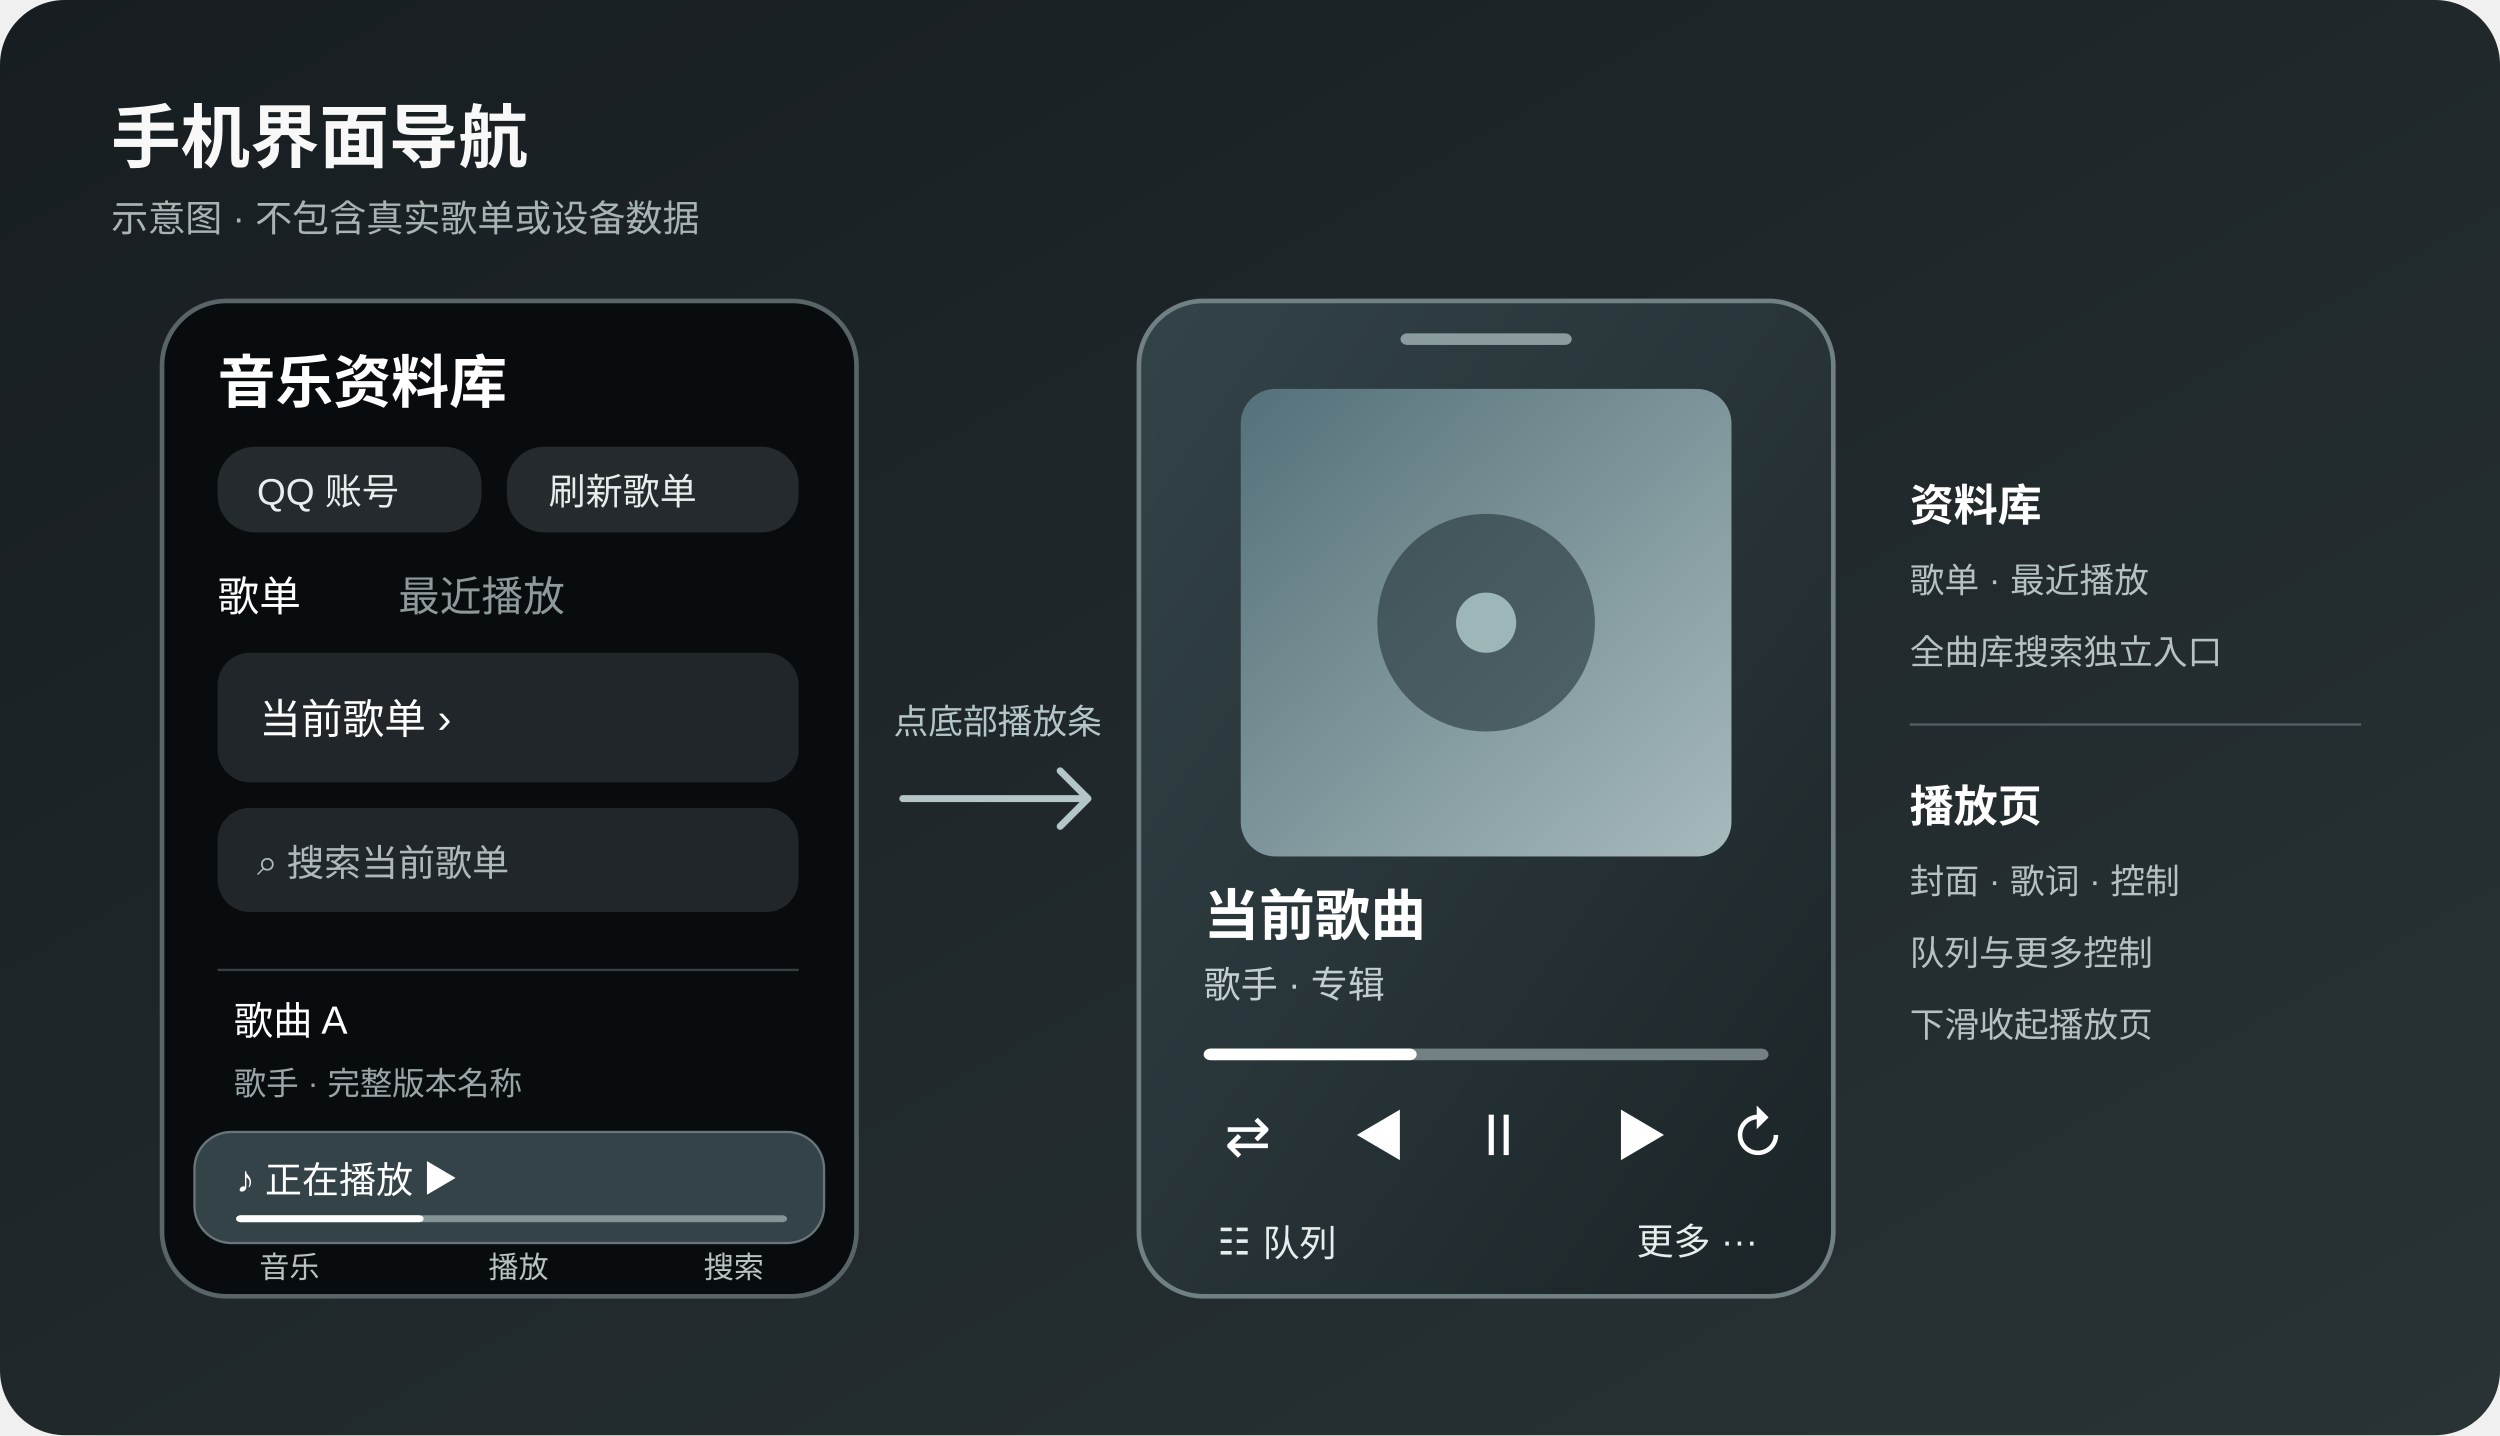
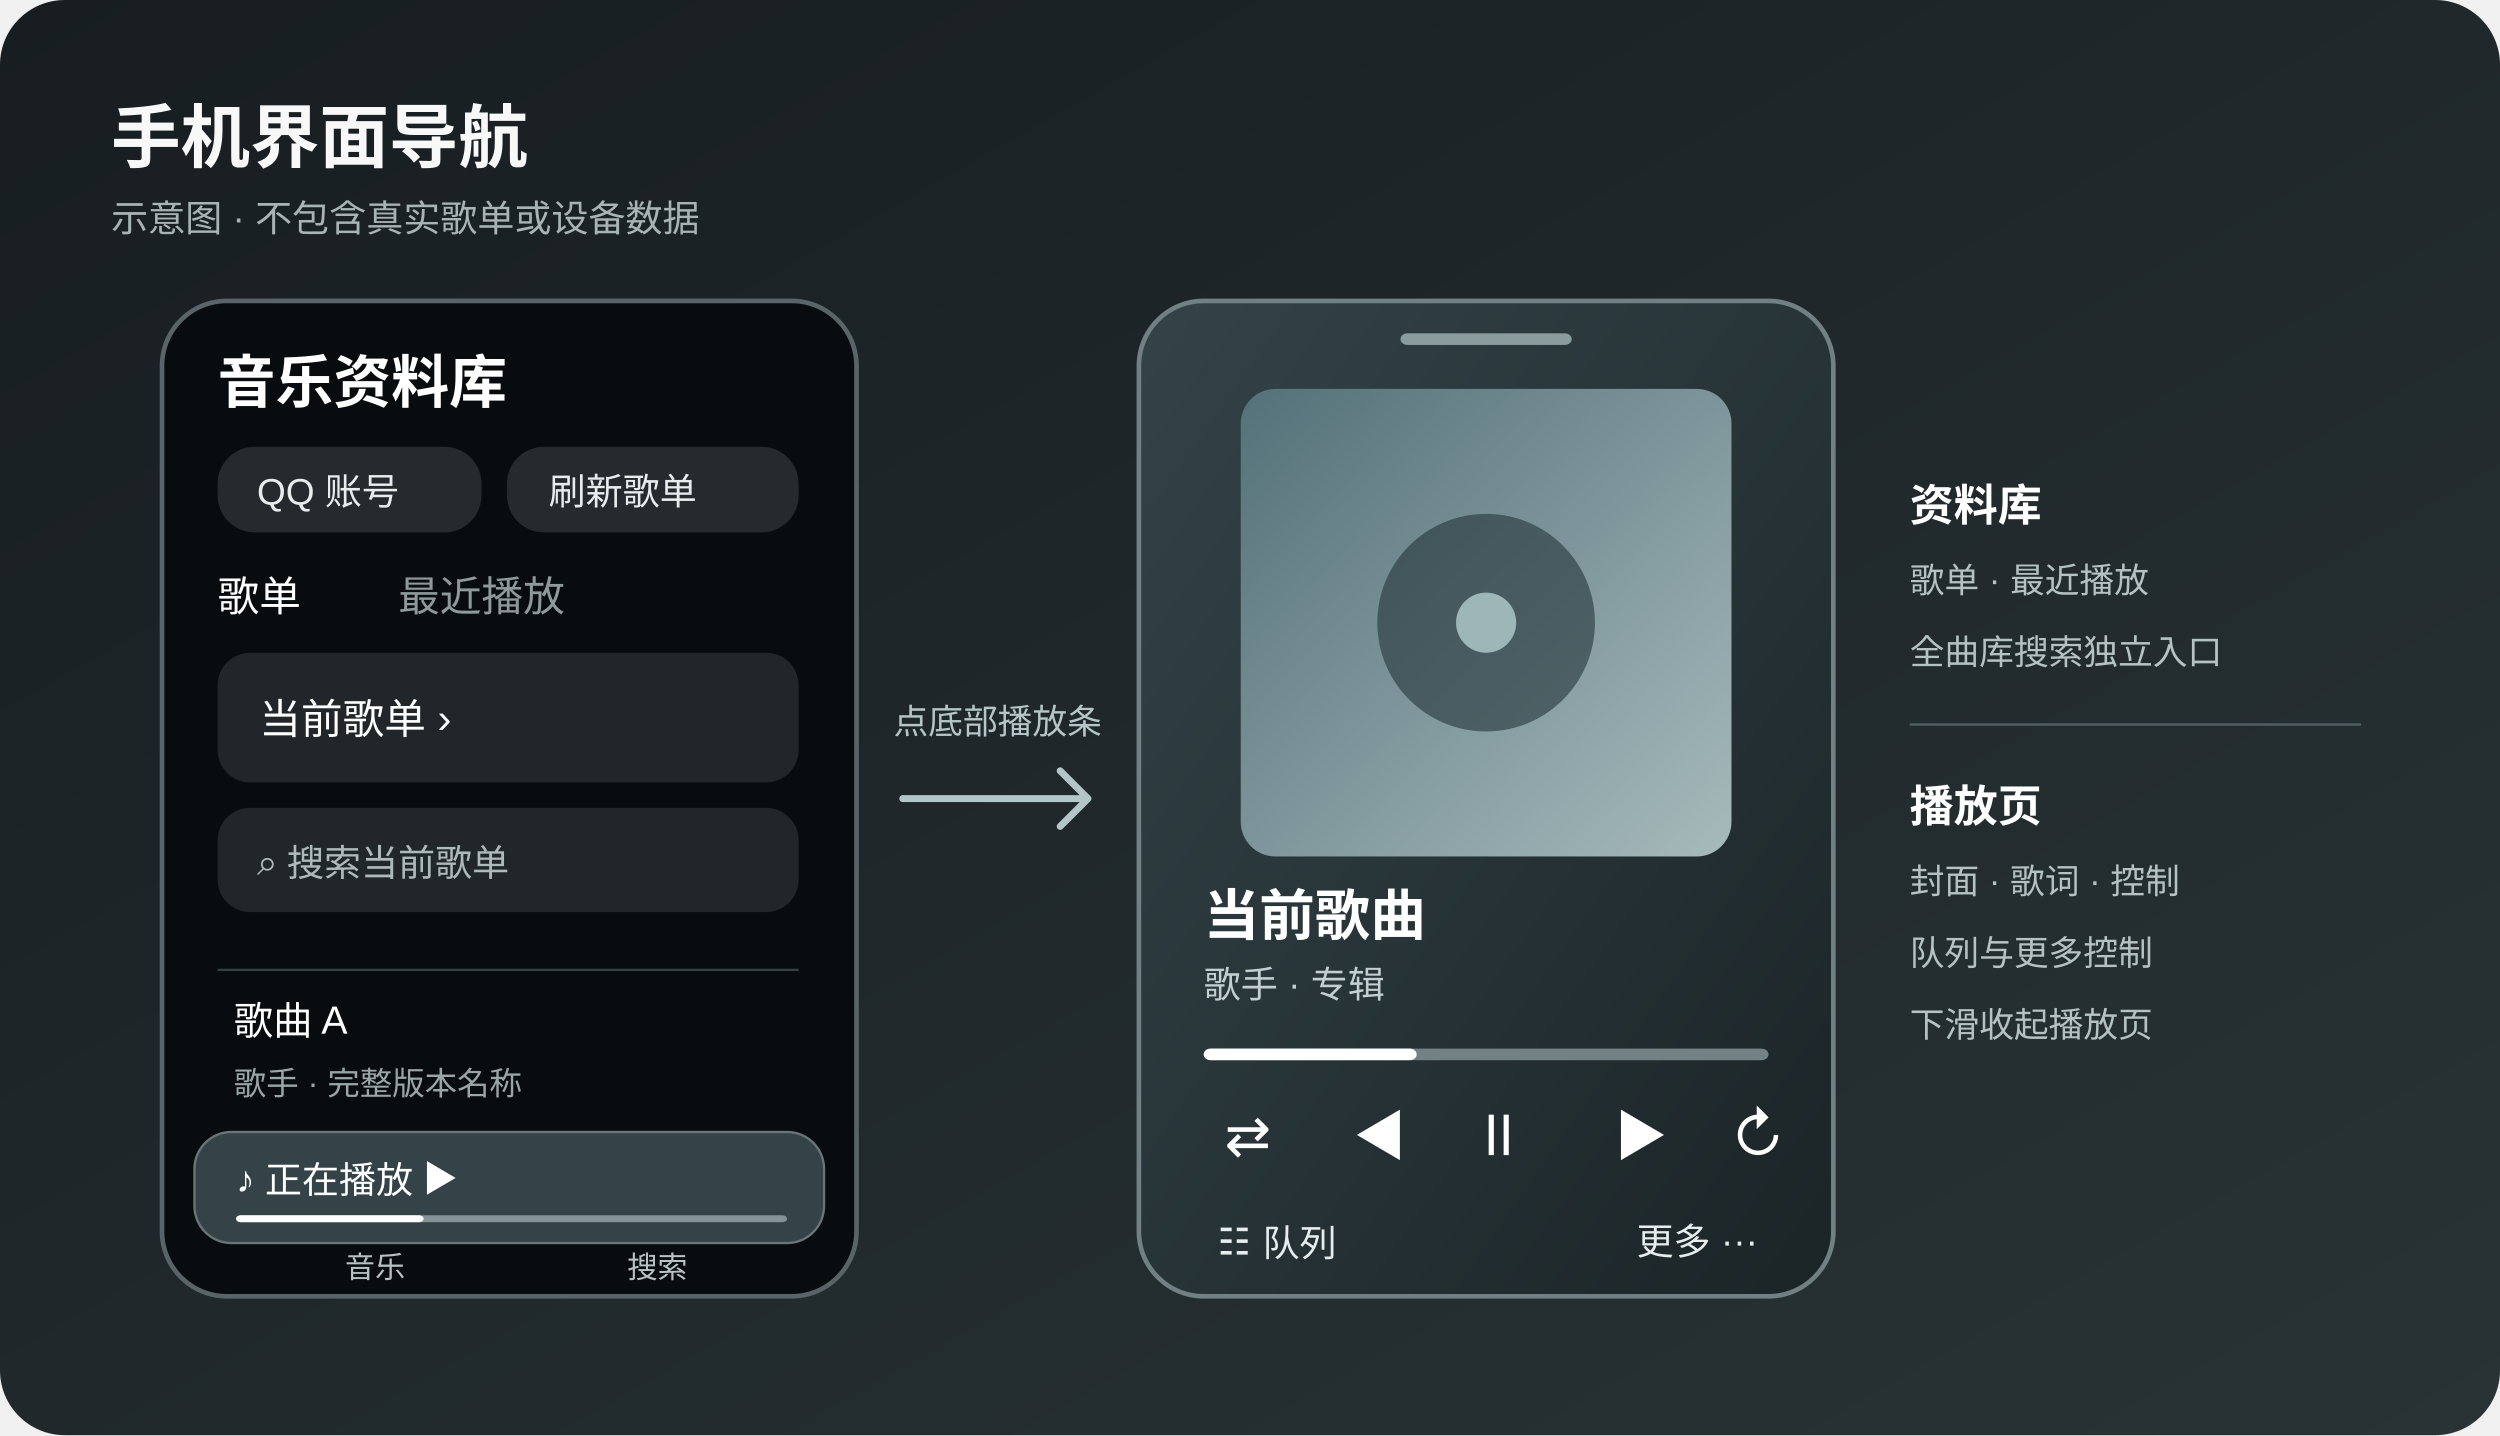
<svg xmlns="http://www.w3.org/2000/svg" width="1080" height="620" viewBox="0 0 1080 620" role="img" aria-labelledby="title desc">
  <defs>
    <linearGradient id="background" x2="1" y2="1">
      <stop stop-color="#171d20" />
      <stop offset="1" stop-color="#293336" />
    </linearGradient>
    <linearGradient id="cover" x2="1" y2="1">
      <stop stop-color="#547179" />
      <stop offset="1" stop-color="#a7babc" />
    </linearGradient>
    <linearGradient id="player" x2="1" y2="1">
      <stop stop-color="#334348" />
      <stop offset="1" stop-color="#1b2427" />
    </linearGradient>
  </defs>
  <rect width="1080" height="620" rx="28" fill="url(#background)" />
  <text x="48" y="70" fill="#f7f8f7" font-family="-apple-system,BlinkMacSystemFont,Arial,sans-serif" font-size="30" font-weight="700">手机界面导航</text>
  <text x="48" y="100" fill="#a8b3b4" font-family="-apple-system,BlinkMacSystemFont,Arial,sans-serif" font-size="16">示意图 · 不包含真实歌单或设备数据</text>
  <g font-family="-apple-system,BlinkMacSystemFont,Arial,sans-serif">
    <rect x="70" y="130" width="300" height="430" rx="28" fill="#090c0e" stroke="#586467" stroke-width="2" />
    <text x="94" y="174" fill="white" font-size="25" font-weight="700">音乐资料库</text>
    <rect x="94" y="193" width="114" height="37" rx="16" fill="#242a2d" />
    <text x="111" y="218" fill="#e7eded" font-size="16">QQ 账号</text>
    <rect x="219" y="193" width="126" height="37" rx="16" fill="#242a2d" />
    <text x="237" y="218" fill="#e7eded" font-size="16">刷新歌单</text>
    <text x="94" y="264" fill="white" font-size="18">歌单</text>
    <text x="172" y="264" fill="#8e999b" font-size="18">最近播放</text>
    <rect x="94" y="282" width="251" height="56" rx="14" fill="#202629" />
    <text x="112" y="317" fill="white" font-size="18">当前歌单  ›</text>
    <rect x="94" y="349" width="251" height="45" rx="14" fill="#202629" />
    <text x="111" y="378" fill="#aeb9ba" font-size="16">⌕  搜索当前歌单</text>
    <line x1="94" y1="419" x2="345" y2="419" stroke="#344044" />
    <text x="101" y="447" fill="white" font-size="17">歌曲 A</text>
    <text x="101" y="473" fill="#99a5a7" font-size="14">歌手 · 完整版本名称</text>
    <rect x="84" y="489" width="272" height="48" rx="16" fill="#334348" stroke="#687679" />
    <text x="102" y="515" fill="white" font-size="16">♪  正在播放       ▶</text>
    <rect x="102" y="525" width="238" height="3" rx="2" fill="#849496" />
    <rect x="102" y="525" width="81" height="3" rx="2" fill="#fff" />
-     <text x="112" y="552" fill="#b8c2c3" font-size="13">音乐</text>
-     <text x="211" y="552" fill="#b8c2c3" font-size="13">播放</text>
-     <text x="304" y="552" fill="#b8c2c3" font-size="13">搜索</text>
+     <text x="149" y="552" fill="#b8c2c3" font-size="13">音乐</text>
+     <text x="271" y="552" fill="#b8c2c3" font-size="13">搜索</text>
    <path d="M390 345h80m-12-12 12 12-12 12" fill="none" stroke="#b4c6c7" stroke-width="3" stroke-linecap="round" stroke-linejoin="round" />
    <text x="386" y="317" fill="#b4c6c7" font-size="15">点底部播放条</text>
    <rect x="492" y="130" width="300" height="430" rx="28" fill="url(#player)" stroke="#708083" stroke-width="2" />
    <rect x="605" y="144" width="74" height="5" rx="3" fill="#8a9c9e" />
    <rect x="536" y="168" width="212" height="202" rx="15" fill="url(#cover)" />
    <circle cx="642" cy="269" r="47" fill="#233438" opacity=".6" />
    <circle cx="642" cy="269" r="13" fill="#9db6b8" />
    <text x="520" y="404" fill="white" font-size="24" font-weight="700">当前歌曲</text>
    <text x="520" y="431" fill="#c2cecf" font-size="16">歌手 · 专辑</text>
    <rect x="520" y="453" width="244" height="5" rx="3" fill="#738185" />
    <rect x="520" y="453" width="92" height="5" rx="3" fill="white" />
    <text x="529" y="499" fill="white" font-size="24">⇄</text>
    <text x="585" y="499" fill="white" font-size="24">◀</text>
    <text x="641" y="499" fill="white" font-size="24">Ⅱ</text>
    <text x="698" y="499" fill="white" font-size="24">▶</text>
    <text x="748" y="499" fill="white" font-size="24">↻</text>
    <text x="526" y="542" fill="#e7eded" font-size="16">☷  队列</text>
    <text x="707" y="542" fill="#e7eded" font-size="16">更多  ···</text>
    <text x="825" y="225" fill="white" font-size="19" font-weight="600">资料库</text>
    <text x="825" y="256" fill="#b5c2c3" font-size="15">歌单 · 最近播放</text>
    <text x="825" y="287" fill="#b5c2c3" font-size="15">全曲库搜索独立入口</text>
    <line x1="825" y1="313" x2="1020" y2="313" stroke="#516065" />
    <text x="825" y="355" fill="white" font-size="19" font-weight="600">播放页</text>
    <text x="825" y="386" fill="#b5c2c3" font-size="15">封面 · 歌词 · 控制</text>
    <text x="825" y="417" fill="#b5c2c3" font-size="15">队列与更多控制</text>
    <text x="825" y="448" fill="#b5c2c3" font-size="15">下滑收起播放页</text>
  </g>
</svg>
